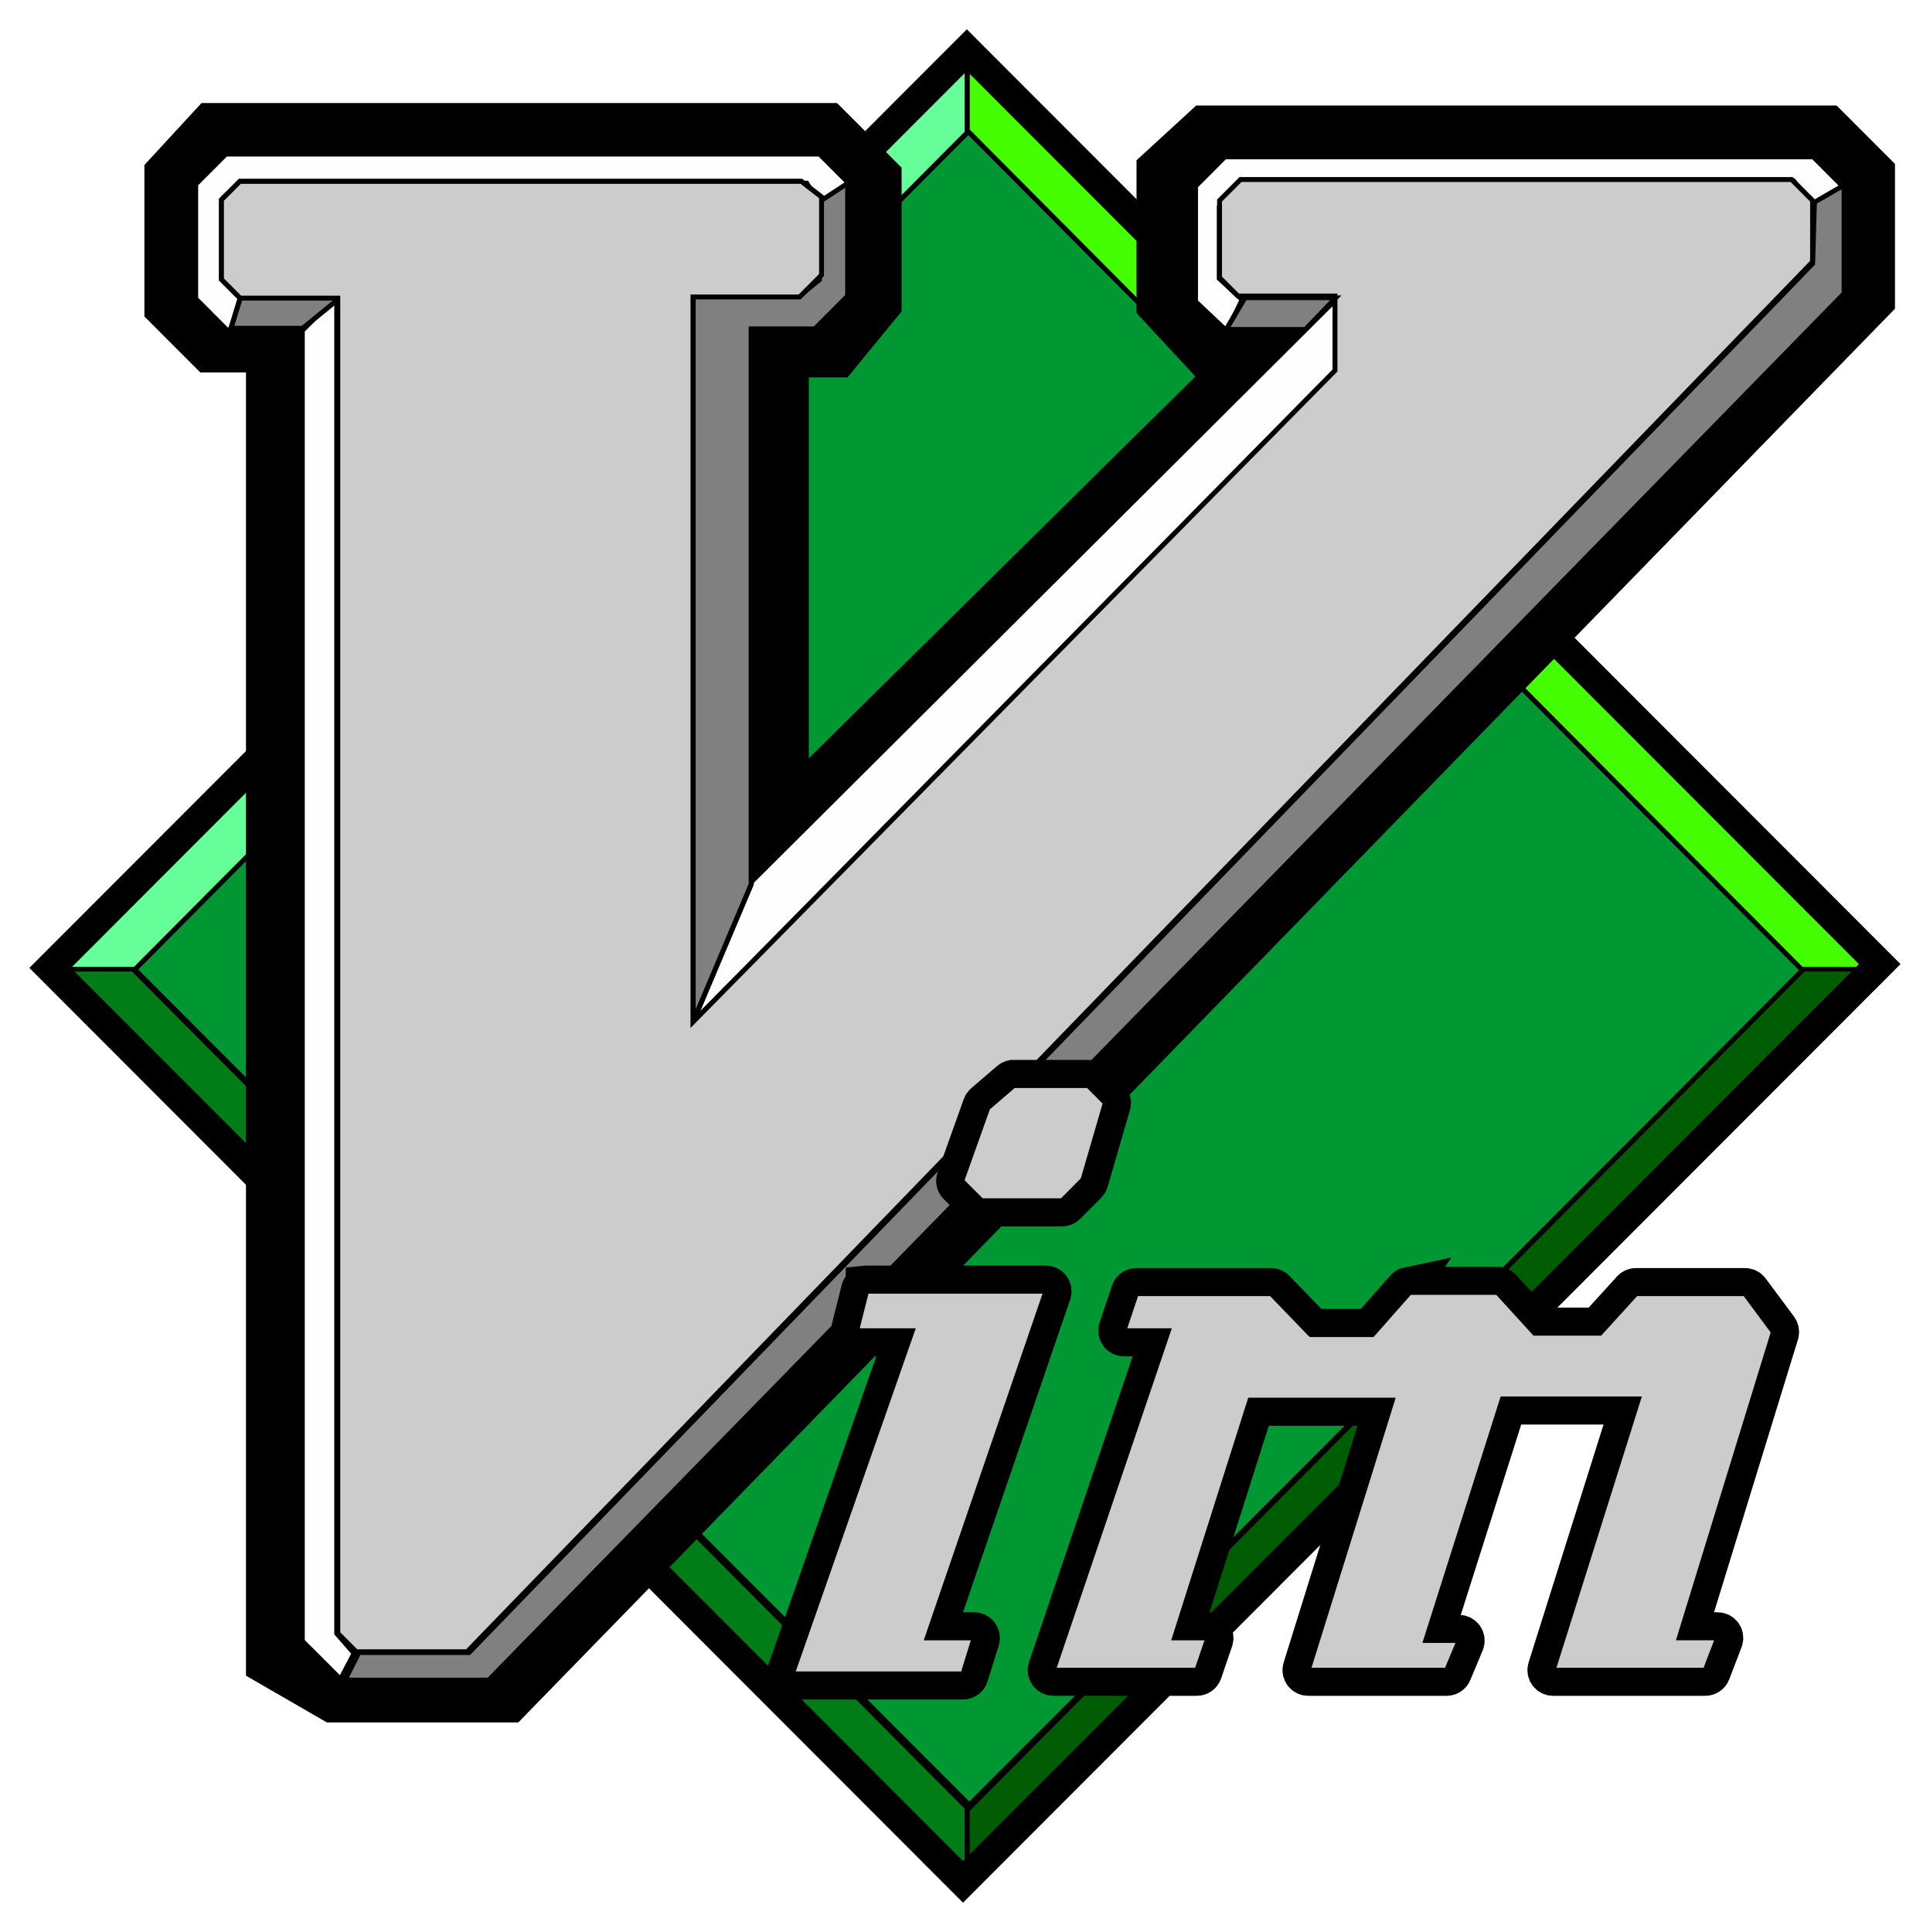
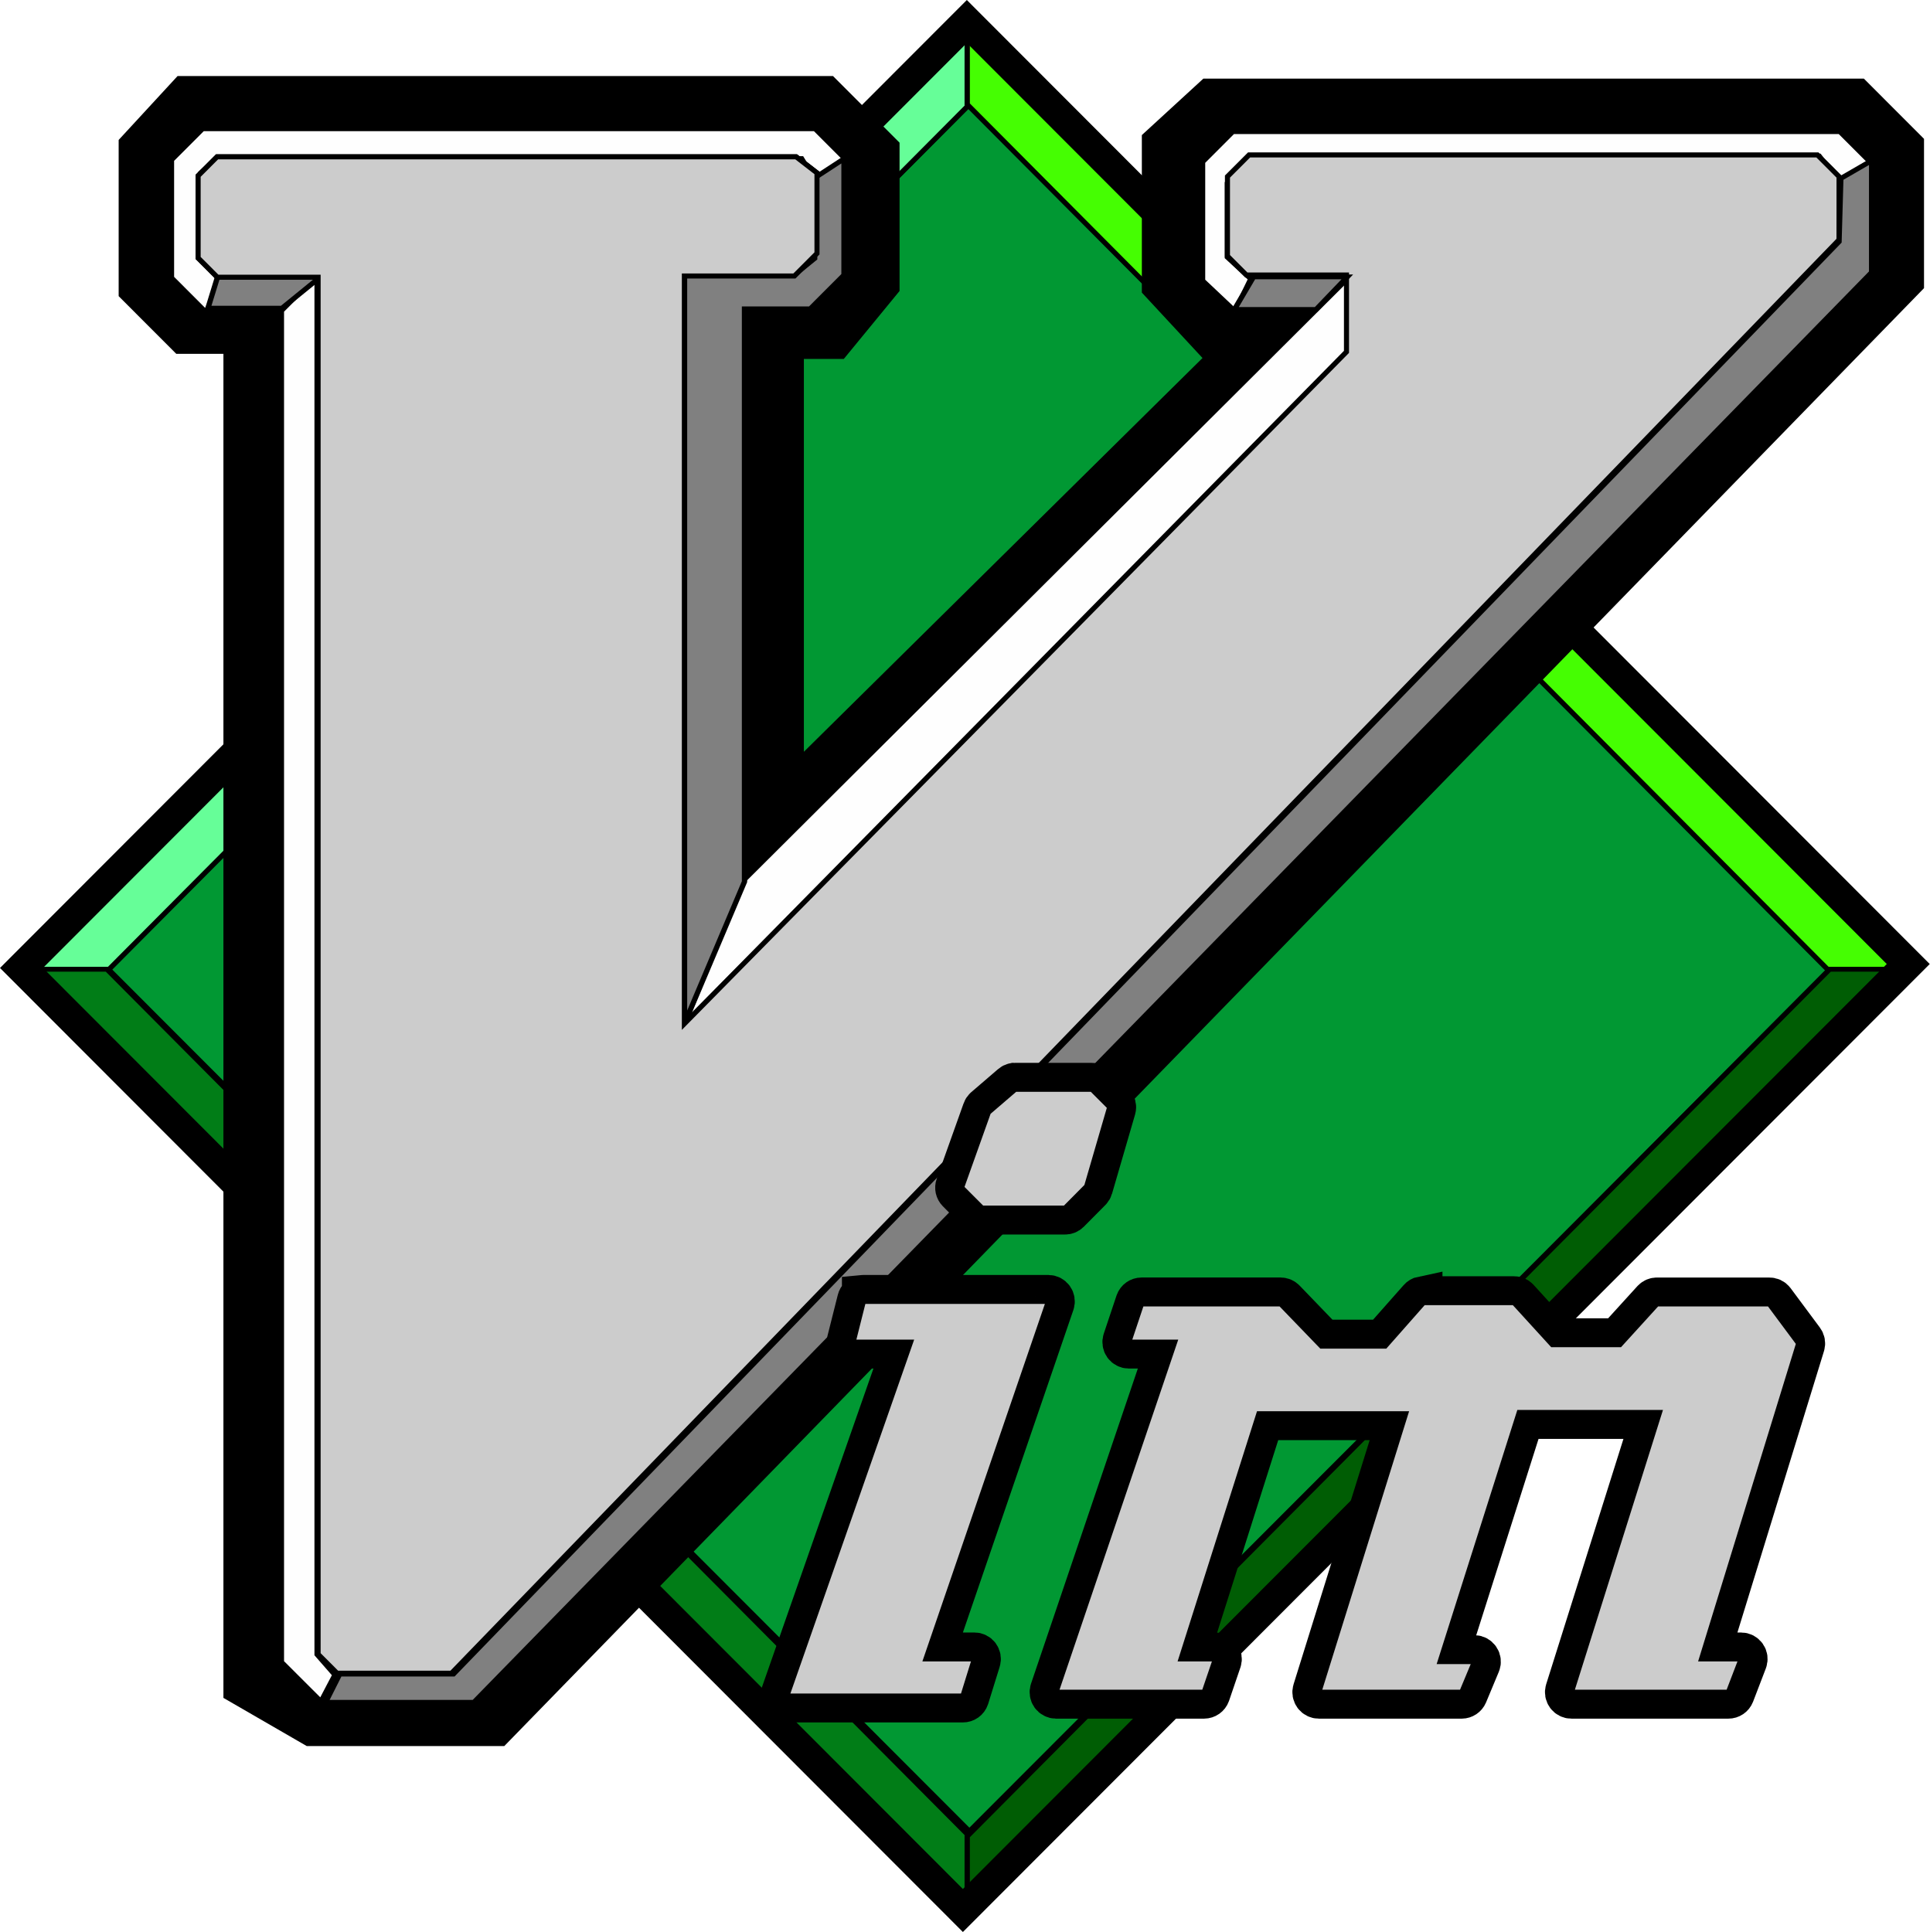
- <svg xmlns="http://www.w3.org/2000/svg" width="544.17" height="544.864" version="1.1">
-   <g id="layer1" transform="translate(-69.98099,-160.3329)">
+ <svg xmlns="http://www.w3.org/2000/svg" width="527.625" height="528.334" version="1.1" id="svg312">
+   <defs id="defs316" />
+   <g id="layer1" transform="translate(-78.25385,-168.5978)">
    <g id="g3699" transform="matrix(1.532388,0,0,1.393967,-54.91214,-41.7924)">
-       <path id="path2836" d="M 260.507,170.695 105.984,340.791 259.864,510.178 414.387,340.082 260.507,170.695 z" style="fill:#019833;fill-opacity:1;stroke:#000000;stroke-width:0.946px;stroke-linecap:butt;stroke-linejoin:miter;stroke-opacity:1" />
-       <path id="path2838" d="m 259.864,171.404 0,-14.883 -168.044,184.979 14.165,0 153.879,-170.096 z" style="fill:#66fe98;fill-opacity:1;stroke:#000000;stroke-width:0.946px;stroke-linecap:butt;stroke-linejoin:miter;stroke-opacity:1" />
-       <path style="fill:#45fe02;fill-opacity:1;stroke:#000000;stroke-width:0.946px;stroke-linecap:butt;stroke-linejoin:miter;stroke-opacity:1" d="m 259.477,171.404 0,-14.883 168.044,184.979 -14.165,0 -153.879,-170.096 z" id="path2840" />
-       <path style="fill:#017d17;fill-opacity:1;stroke:#000000;stroke-width:0.946px;stroke-linecap:butt;stroke-linejoin:miter;stroke-opacity:1" d="m 259.864,511.17 0,14.883 -168.044,-184.979 14.165,0 153.879,170.096 z" id="path2842" />
-       <path id="path3650" d="m 122.994,175.306 108.354,0 6.601,7.267 0,22.301 -5.236,7.016 -11.837,0 0,110.754 101.98,-110.754 -16.845,0 -5.918,-7.016 0,-23.554 5.463,-5.513 109.72,0 5.463,6.014 0,22.051 -248.121,280.143 -28.227,0 -8.17,-5.193 0,-267.934 -13.683,0 -5.008,-5.513 0,-23.554 5.463,-6.515 z" style="fill:none;stroke:#000000;stroke-width:18.914;stroke-linecap:butt;stroke-linejoin:miter;stroke-miterlimit:4;stroke-opacity:1;stroke-dasharray:none" />
-       <path id="path2844" d="m 259.477,511.17 0,14.883 168.044,-184.979 -14.165,0 -153.879,170.096 z" style="fill:#005d04;fill-opacity:1;stroke:#000000;stroke-width:0.946px;stroke-linecap:butt;stroke-linejoin:miter;stroke-opacity:1" />
-       <path style="fill:none;stroke:#000000;stroke-width:5.674;stroke-linecap:butt;stroke-linejoin:miter;stroke-miterlimit:4;stroke-opacity:1;stroke-dasharray:none" d="M 259.41,155.148 90.734,340.823 258.707,525.725 427.384,340.05 259.41,155.148 z" id="path2846" />
-       <path id="path3640" d="m 232.5,186.642 6.117,-3.544 -6.278,-6.91 -109.293,0 -5.553,6.113 0,23.122 6.157,6.777 2.938,-6.777 -3.863,-4.252 0,-16.301 2.897,-2.835 104.303,0 2.575,4.607 z" style="fill:#fefefe;fill-opacity:1;stroke:#000000;stroke-width:0.946px;stroke-linecap:butt;stroke-linejoin:miter;stroke-opacity:1" />
-       <path transform="matrix(0.901386,0,0,0.9922254,-437.4229,-185.3062)" d="m 828.938,369.5 -4.281,4.281 0,15.719 3.75,3.75 19.812,0 0,15.188 -131.062,132.844 0,-147.844 21.781,0 4.469,-4.469 0,-15.906 -4.125,-3.188 -114.625,0 -3.75,3.75 0,16.25 3.812,3.812 19.938,0 0,272.25 3.75,3.75 22.656,0 274.656,-283.406 0,-12.5 -4.281,-4.281 -112.5,0 z" id="path3632" style="fill:none;stroke:#000000;stroke-width:1px;stroke-linecap:butt;stroke-linejoin:miter;stroke-opacity:1" />
-       <path id="path3646" d="m 143.482,204.874 0,270.621 3.187,4.009 -2.499,5.243 -7.061,-7.749 0,-265.108 z" style="fill:#fefefe;fill-opacity:1;stroke:#000000;stroke-width:0.946px;stroke-linecap:butt;stroke-linejoin:miter;stroke-opacity:1" />
-       <path id="path3644" d="m 125.825,204.874 -1.821,6.515 13.203,0 7.284,-6.515 -18.666,0 z" style="fill:#808080;fill-opacity:1;stroke:#000000;stroke-width:0.946px;stroke-linecap:butt;stroke-linejoin:miter;stroke-opacity:1" />
-       <path id="path3638" d="m 307.186,212.191 2.897,-6.556 -4.185,-4.252 0,-14.529 4.829,-5.316 100.762,0 3.863,5.67 5.473,-4.252 -5.634,-6.201 -108.327,0 -5.392,5.936 0,23.3 5.593,5.803 m -87.543,111.878 -10.523,28.106 118.79,-131.115 0,-15.592 -108.267,118.602 z" style="fill:#fefefe;fill-opacity:1;stroke:#000000;stroke-width:0.946px;stroke-linecap:butt;stroke-linejoin:miter;stroke-opacity:1" />
-       <path id="path3642" d="m 232.259,185.831 5.236,-3.759 0,22.802 -6.032,6.64 -11.723,0 0,112.383 -10.699,27.814 0,-146.837 19.577,0 3.642,-3.257 0,-15.786 z" style="fill:#808080;fill-opacity:1;stroke:#000000;stroke-width:0.946px;stroke-linecap:butt;stroke-linejoin:miter;stroke-opacity:1" />
-       <path transform="matrix(0.901386,0,0,0.9922254,-437.4229,-185.3062)" d="m 828.938,369.5 -4.281,4.281 0,15.719 3.75,3.75 19.812,0 0,15.188 -131.062,132.844 0,-147.844 21.781,0 4.469,-4.469 0,-15.906 -4.125,-3.188 -114.625,0 -3.75,3.75 0,16.25 3.812,3.812 19.938,0 0,272.25 3.75,3.75 22.656,0 274.656,-283.406 0,-12.5 -4.281,-4.281 -112.5,0 z" id="path3622" style="fill:#cccccc;fill-opacity:1;stroke:#000000;stroke-width:1px;stroke-linecap:butt;stroke-linejoin:miter;stroke-opacity:1" />
-       <path id="path3636" d="m 415.353,185.933 5.498,-3.494 0,21.922 -249.391,280.521 -26.477,0 2.53,-5.533 20.281,0 247.237,-281.012 z" style="fill:#808080;fill-opacity:1;stroke:#000000;stroke-width:0.946px;stroke-linecap:butt;stroke-linejoin:miter;stroke-opacity:1" />
-       <path id="path3652" d="m 327.296,205.25 -5.577,6.39 -14.569,0 3.415,-6.39 c 0.114,0 16.731,0 16.731,0 z" style="fill:#808080;fill-opacity:1;stroke:#000000;stroke-width:0.946px;stroke-linecap:butt;stroke-linejoin:miter;stroke-opacity:1" />
+       <path id="path2836" d="M 260.507,170.695 105.984,340.791 259.864,510.178 414.387,340.082 Z" style="fill:#019833;fill-opacity:1;stroke:#000000;stroke-width:0.946px;stroke-linecap:butt;stroke-linejoin:miter;stroke-opacity:1" />
+       <path id="path2838" d="M 259.864,171.404 V 156.521 L 91.819,341.5 h 14.165 z" style="fill:#66fe98;fill-opacity:1;stroke:#000000;stroke-width:0.946px;stroke-linecap:butt;stroke-linejoin:miter;stroke-opacity:1" />
+       <path style="fill:#45fe02;fill-opacity:1;stroke:#000000;stroke-width:0.946px;stroke-linecap:butt;stroke-linejoin:miter;stroke-opacity:1" d="m 259.477,171.404 v -14.883 l 168.044,184.979 h -14.165 z" id="path2840" />
+       <path style="fill:#017d17;fill-opacity:1;stroke:#000000;stroke-width:0.946px;stroke-linecap:butt;stroke-linejoin:miter;stroke-opacity:1" d="M 259.864,511.17 V 526.054 L 91.819,341.074 h 14.165 z" id="path2842" />
+       <path id="path3650" d="m 122.994,175.306 h 108.354 l 6.601,7.267 v 22.301 l -5.236,7.016 H 220.877 V 322.644 L 322.857,211.89 H 306.012 l -5.918,-7.016 v -23.554 l 5.463,-5.513 h 109.72 l 5.463,6.014 v 22.051 L 172.619,484.015 H 144.392 L 136.222,478.822 V 210.888 h -13.683 l -5.008,-5.513 v -23.554 z" style="fill:none;stroke:#000000;stroke-width:18.914;stroke-linecap:butt;stroke-linejoin:miter;stroke-miterlimit:4;stroke-dasharray:none;stroke-opacity:1" />
+       <path id="path2844" d="M 259.477,511.17 V 526.054 L 427.521,341.074 H 413.357 Z" style="fill:#005d04;fill-opacity:1;stroke:#000000;stroke-width:0.946px;stroke-linecap:butt;stroke-linejoin:miter;stroke-opacity:1" />
+       <path style="fill:none;stroke:#000000;stroke-width:5.674;stroke-linecap:butt;stroke-linejoin:miter;stroke-miterlimit:4;stroke-dasharray:none;stroke-opacity:1" d="M 259.41,155.148 90.734,340.823 258.707,525.725 427.384,340.05 Z" id="path2846" />
+       <path id="path3640" d="m 232.5,186.642 6.117,-3.544 -6.278,-6.91 H 123.046 l -5.553,6.113 v 23.122 l 6.157,6.777 2.938,-6.777 -3.863,-4.252 v -16.301 l 2.897,-2.835 H 229.925 Z" style="fill:#fefefe;fill-opacity:1;stroke:#000000;stroke-width:0.946px;stroke-linecap:butt;stroke-linejoin:miter;stroke-opacity:1" />
+       <path transform="matrix(0.901386,0,0,0.9922254,-437.4229,-185.3062)" d="m 828.938,369.5 -4.281,4.281 V 389.5 l 3.75,3.75 h 19.812 v 15.188 L 717.156,541.281 V 393.438 h 21.781 l 4.469,-4.469 V 373.062 l -4.125,-3.188 h -114.625 l -3.75,3.75 v 16.25 l 3.812,3.812 h 19.938 v 272.25 l 3.75,3.75 H 671.062 L 945.719,386.281 v -12.5 L 941.438,369.5 Z" id="path3632" style="fill:none;stroke:#000000;stroke-width:1px;stroke-linecap:butt;stroke-linejoin:miter;stroke-opacity:1" />
+       <path id="path3646" d="m 143.482,204.874 v 270.621 l 3.187,4.009 -2.499,5.243 -7.061,-7.749 v -265.108 z" style="fill:#fefefe;fill-opacity:1;stroke:#000000;stroke-width:0.946px;stroke-linecap:butt;stroke-linejoin:miter;stroke-opacity:1" />
+       <path id="path3644" d="m 125.825,204.874 -1.821,6.515 h 13.203 l 7.284,-6.515 z" style="fill:#808080;fill-opacity:1;stroke:#000000;stroke-width:0.946px;stroke-linecap:butt;stroke-linejoin:miter;stroke-opacity:1" />
+       <path id="path3638" d="m 307.186,212.191 2.897,-6.556 -4.185,-4.252 v -14.529 l 4.829,-5.316 H 411.49 l 3.863,5.67 5.473,-4.252 -5.634,-6.201 H 306.864 l -5.392,5.936 v 23.3 l 5.593,5.803 m -87.543,111.878 -10.523,28.106 118.79,-131.115 v -15.592 z" style="fill:#fefefe;fill-opacity:1;stroke:#000000;stroke-width:0.946px;stroke-linecap:butt;stroke-linejoin:miter;stroke-opacity:1" />
+       <path id="path3642" d="m 232.259,185.831 5.236,-3.759 v 22.802 l -6.032,6.64 h -11.723 v 112.383 l -10.699,27.814 V 204.874 h 19.577 l 3.642,-3.257 z" style="fill:#808080;fill-opacity:1;stroke:#000000;stroke-width:0.946px;stroke-linecap:butt;stroke-linejoin:miter;stroke-opacity:1" />
+       <path transform="matrix(0.901386,0,0,0.9922254,-437.4229,-185.3062)" d="m 828.938,369.5 -4.281,4.281 V 389.5 l 3.75,3.75 h 19.812 v 15.188 L 717.156,541.281 V 393.438 h 21.781 l 4.469,-4.469 V 373.062 l -4.125,-3.188 h -114.625 l -3.75,3.75 v 16.25 l 3.812,3.812 h 19.938 v 272.25 l 3.75,3.75 H 671.062 L 945.719,386.281 v -12.5 L 941.438,369.5 Z" id="path3622" style="fill:#cccccc;fill-opacity:1;stroke:#000000;stroke-width:1px;stroke-linecap:butt;stroke-linejoin:miter;stroke-opacity:1" />
+       <path id="path3636" d="m 415.353,185.933 5.498,-3.494 v 21.922 L 171.46,484.881 H 144.983 l 2.53,-5.533 h 20.281 L 415.031,198.336 Z" style="fill:#808080;fill-opacity:1;stroke:#000000;stroke-width:0.946px;stroke-linecap:butt;stroke-linejoin:miter;stroke-opacity:1" />
+       <path id="path3652" d="m 327.296,205.25 -5.577,6.39 h -14.569 l 3.415,-6.39 c 0.114,0 16.731,0 16.731,0 z" style="fill:#808080;fill-opacity:1;stroke:#000000;stroke-width:0.946px;stroke-linecap:butt;stroke-linejoin:miter;stroke-opacity:1" />
      <g transform="matrix(0.901386,0,0,0.9922254,-92.53029,-192.2379)" id="g3673">
-         <path style="fill:#cccccc;fill-opacity:1;stroke:#000000;stroke-width:8;stroke-linecap:butt;stroke-linejoin:miter;stroke-miterlimit:10;stroke-opacity:1;stroke-dasharray:none" id="path3671" d="m 399.781,560 a 1.233,1.233 0 0 0 -0.562,0.281 l -5.312,4.562 A 1.233,1.233 0 0 0 393.562,565.375 L 388.25,580.25 a 1.233,1.233 0 0 0 0.281,1.281 l 4.062,4.062 a 1.233,1.233 0 0 0 0.875,0.344 l 16.406,0 a 1.233,1.233 0 0 0 0.875,-0.344 l 4.281,-4.312 a 1.233,1.233 0 0 0 0.312,-0.531 l 4.562,-15.656 a 1.233,1.233 0 0 0 -0.312,-1.219 l -3.531,-3.531 A 1.233,1.233 0 0 0 415.188,560 l -15.156,0 a 1.233,1.233 0 0 0 -0.25,0 z m -30.062,41.938 a 1.233,1.233 0 0 0 -0.938,0.906 l -2.031,8.062 a 1.233,1.233 0 0 0 1.188,1.531 l 9.656,0 -23.938,68.344 a 1.233,1.233 0 0 0 1.156,1.625 l 34.844,0 a 1.233,1.233 0 0 0 1.188,-0.844 l 2.281,-7.344 a 1.233,1.233 0 0 0 -1.188,-1.594 l -7.875,0 23.688,-69.062 a 1.233,1.233 0 0 0 -1.156,-1.625 l -36.625,0 a 1.233,1.233 0 0 0 -0.25,0 z m 110.875,0.25 a 1.233,1.233 0 0 0 -0.688,0.406 l -7.25,8.188 -11.531,0 -7.688,-7.969 a 1.233,1.233 0 0 0 -0.875,-0.375 l -27.531,0 A 1.233,1.233 0 0 0 423.875,603.25 l -2.531,7.562 a 1.233,1.233 0 0 0 1.156,1.625 l 7.375,0 -22.938,67.594 a 1.233,1.233 0 0 0 1.156,1.625 l 29.312,0 a 1.233,1.233 0 0 0 1.156,-0.812 l 2.25,-6.594 a 1.233,1.233 0 0 0 -1.156,-1.625 l -5.125,0 14.625,-46.031 26.469,0 -16.688,53.469 a 1.233,1.233 0 0 0 1.188,1.594 l 28.281,0 a 1.233,1.233 0 0 0 1.125,-0.75 l 2.531,-6.062 a 1.233,1.233 0 0 0 -1.125,-1.688 l -5.125,0 14.875,-46.812 25.188,0 -16.938,53.719 a 1.233,1.233 0 0 0 1.188,1.594 l 31.062,0 a 1.233,1.233 0 0 0 1.156,-0.781 l 2.531,-6.594 a 1.233,1.233 0 0 0 -1.156,-1.656 l -6.156,0 18.719,-60.781 a 1.233,1.233 0 0 0 -0.188,-1.125 l -5.812,-7.812 a 1.233,1.233 0 0 0 -1,-0.469 l -22.219,0 a 1.233,1.233 0 0 0 -0.906,0.375 l -7,7.688 -12.25,0 -7.25,-7.938 a 1.233,1.233 0 0 0 -0.906,-0.375 l -17.906,0 a 1.233,1.233 0 0 0 -0.25,0 z" />
-         <path d="m 400.031,561.219 -5.312,4.562 -5.312,14.875 4.062,4.062 16.406,0 4.281,-4.312 4.562,-15.656 -3.531,-3.531 -15.156,0 z m -30.062,41.938 -2.031,8.062 11.375,0 -24.5,69.969 34.844,0 2.281,-7.344 -9.594,0 24.25,-70.688 -36.625,0 z m 110.875,0.25 L 473.25,612 l -12.625,0 -8.062,-8.344 -27.531,0 -2.531,7.562 9.094,0 -23.5,69.219 29.312,0 2.25,-6.594 -6.812,0 15.406,-48.469 29.062,0 -17.188,55.062 28.281,0 2.531,-6.062 -6.812,0 15.656,-49.25 27.781,0 -17.438,55.312 31.062,0 2.531,-6.594 -7.844,0 19.219,-62.375 -5.812,-7.812 -22.219,0 -7.344,8.062 -13.375,0 -7.594,-8.312 -17.906,0 z" id="path3665" style="fill:#cccccc;fill-opacity:1;stroke:#000000;stroke-width:1;stroke-linecap:butt;stroke-linejoin:miter;stroke-miterlimit:10;stroke-opacity:1;stroke-dasharray:none" />
+         <path style="fill:#cccccc;fill-opacity:1;stroke:#000000;stroke-width:8;stroke-linecap:butt;stroke-linejoin:miter;stroke-miterlimit:10;stroke-dasharray:none;stroke-opacity:1" id="path3671" d="m 399.781,560 a 1.233,1.233 0 0 0 -0.562,0.281 l -5.312,4.562 A 1.233,1.233 0 0 0 393.562,565.375 L 388.25,580.25 a 1.233,1.233 0 0 0 0.281,1.281 l 4.062,4.062 a 1.233,1.233 0 0 0 0.875,0.344 H 409.875 a 1.233,1.233 0 0 0 0.875,-0.344 l 4.281,-4.312 a 1.233,1.233 0 0 0 0.312,-0.531 l 4.562,-15.656 a 1.233,1.233 0 0 0 -0.312,-1.219 l -3.531,-3.531 A 1.233,1.233 0 0 0 415.188,560 h -15.156 a 1.233,1.233 0 0 0 -0.25,0 z m -30.062,41.938 a 1.233,1.233 0 0 0 -0.938,0.906 l -2.031,8.062 a 1.233,1.233 0 0 0 1.188,1.531 h 9.656 l -23.938,68.344 a 1.233,1.233 0 0 0 1.156,1.625 h 34.844 a 1.233,1.233 0 0 0 1.188,-0.844 l 2.281,-7.344 a 1.233,1.233 0 0 0 -1.188,-1.594 h -7.875 L 407.75,603.562 a 1.233,1.233 0 0 0 -1.156,-1.625 h -36.625 a 1.233,1.233 0 0 0 -0.25,0 z m 110.875,0.25 a 1.233,1.233 0 0 0 -0.688,0.406 l -7.25,8.188 H 461.125 l -7.688,-7.969 a 1.233,1.233 0 0 0 -0.875,-0.375 H 425.031 A 1.233,1.233 0 0 0 423.875,603.25 l -2.531,7.562 a 1.233,1.233 0 0 0 1.156,1.625 h 7.375 l -22.938,67.594 a 1.233,1.233 0 0 0 1.156,1.625 h 29.312 a 1.233,1.233 0 0 0 1.156,-0.812 l 2.25,-6.594 a 1.233,1.233 0 0 0 -1.156,-1.625 h -5.125 l 14.625,-46.031 H 475.625 l -16.688,53.469 a 1.233,1.233 0 0 0 1.188,1.594 h 28.281 a 1.233,1.233 0 0 0 1.125,-0.75 l 2.531,-6.062 a 1.233,1.233 0 0 0 -1.125,-1.688 h -5.125 l 14.875,-46.812 h 25.188 l -16.938,53.719 a 1.233,1.233 0 0 0 1.188,1.594 h 31.062 a 1.233,1.233 0 0 0 1.156,-0.781 l 2.531,-6.594 a 1.233,1.233 0 0 0 -1.156,-1.656 h -6.156 l 18.719,-60.781 a 1.233,1.233 0 0 0 -0.188,-1.125 l -5.812,-7.812 a 1.233,1.233 0 0 0 -1,-0.469 H 527.062 a 1.233,1.233 0 0 0 -0.906,0.375 l -7,7.688 h -12.25 l -7.25,-7.938 a 1.233,1.233 0 0 0 -0.906,-0.375 h -17.906 a 1.233,1.233 0 0 0 -0.25,0 z" />
+         <path d="m 400.031,561.219 -5.312,4.562 -5.312,14.875 4.062,4.062 H 409.875 l 4.281,-4.312 4.562,-15.656 -3.531,-3.531 z m -30.062,41.938 -2.031,8.062 h 11.375 l -24.5,69.969 h 34.844 l 2.281,-7.344 h -9.594 l 24.25,-70.688 z m 110.875,0.25 L 473.25,612 h -12.625 l -8.062,-8.344 h -27.531 l -2.531,7.562 h 9.094 l -23.5,69.219 h 29.312 l 2.25,-6.594 h -6.812 L 448.25,625.375 h 29.062 l -17.188,55.062 h 28.281 l 2.531,-6.062 h -6.812 l 15.656,-49.25 h 27.781 l -17.438,55.312 h 31.062 l 2.531,-6.594 H 535.875 l 19.219,-62.375 -5.812,-7.812 H 527.062 l -7.344,8.062 h -13.375 l -7.594,-8.312 z" id="path3665" style="fill:#cccccc;fill-opacity:1;stroke:#000000;stroke-width:1;stroke-linecap:butt;stroke-linejoin:miter;stroke-miterlimit:10;stroke-dasharray:none;stroke-opacity:1" />
      </g>
    </g>
  </g>
</svg>
